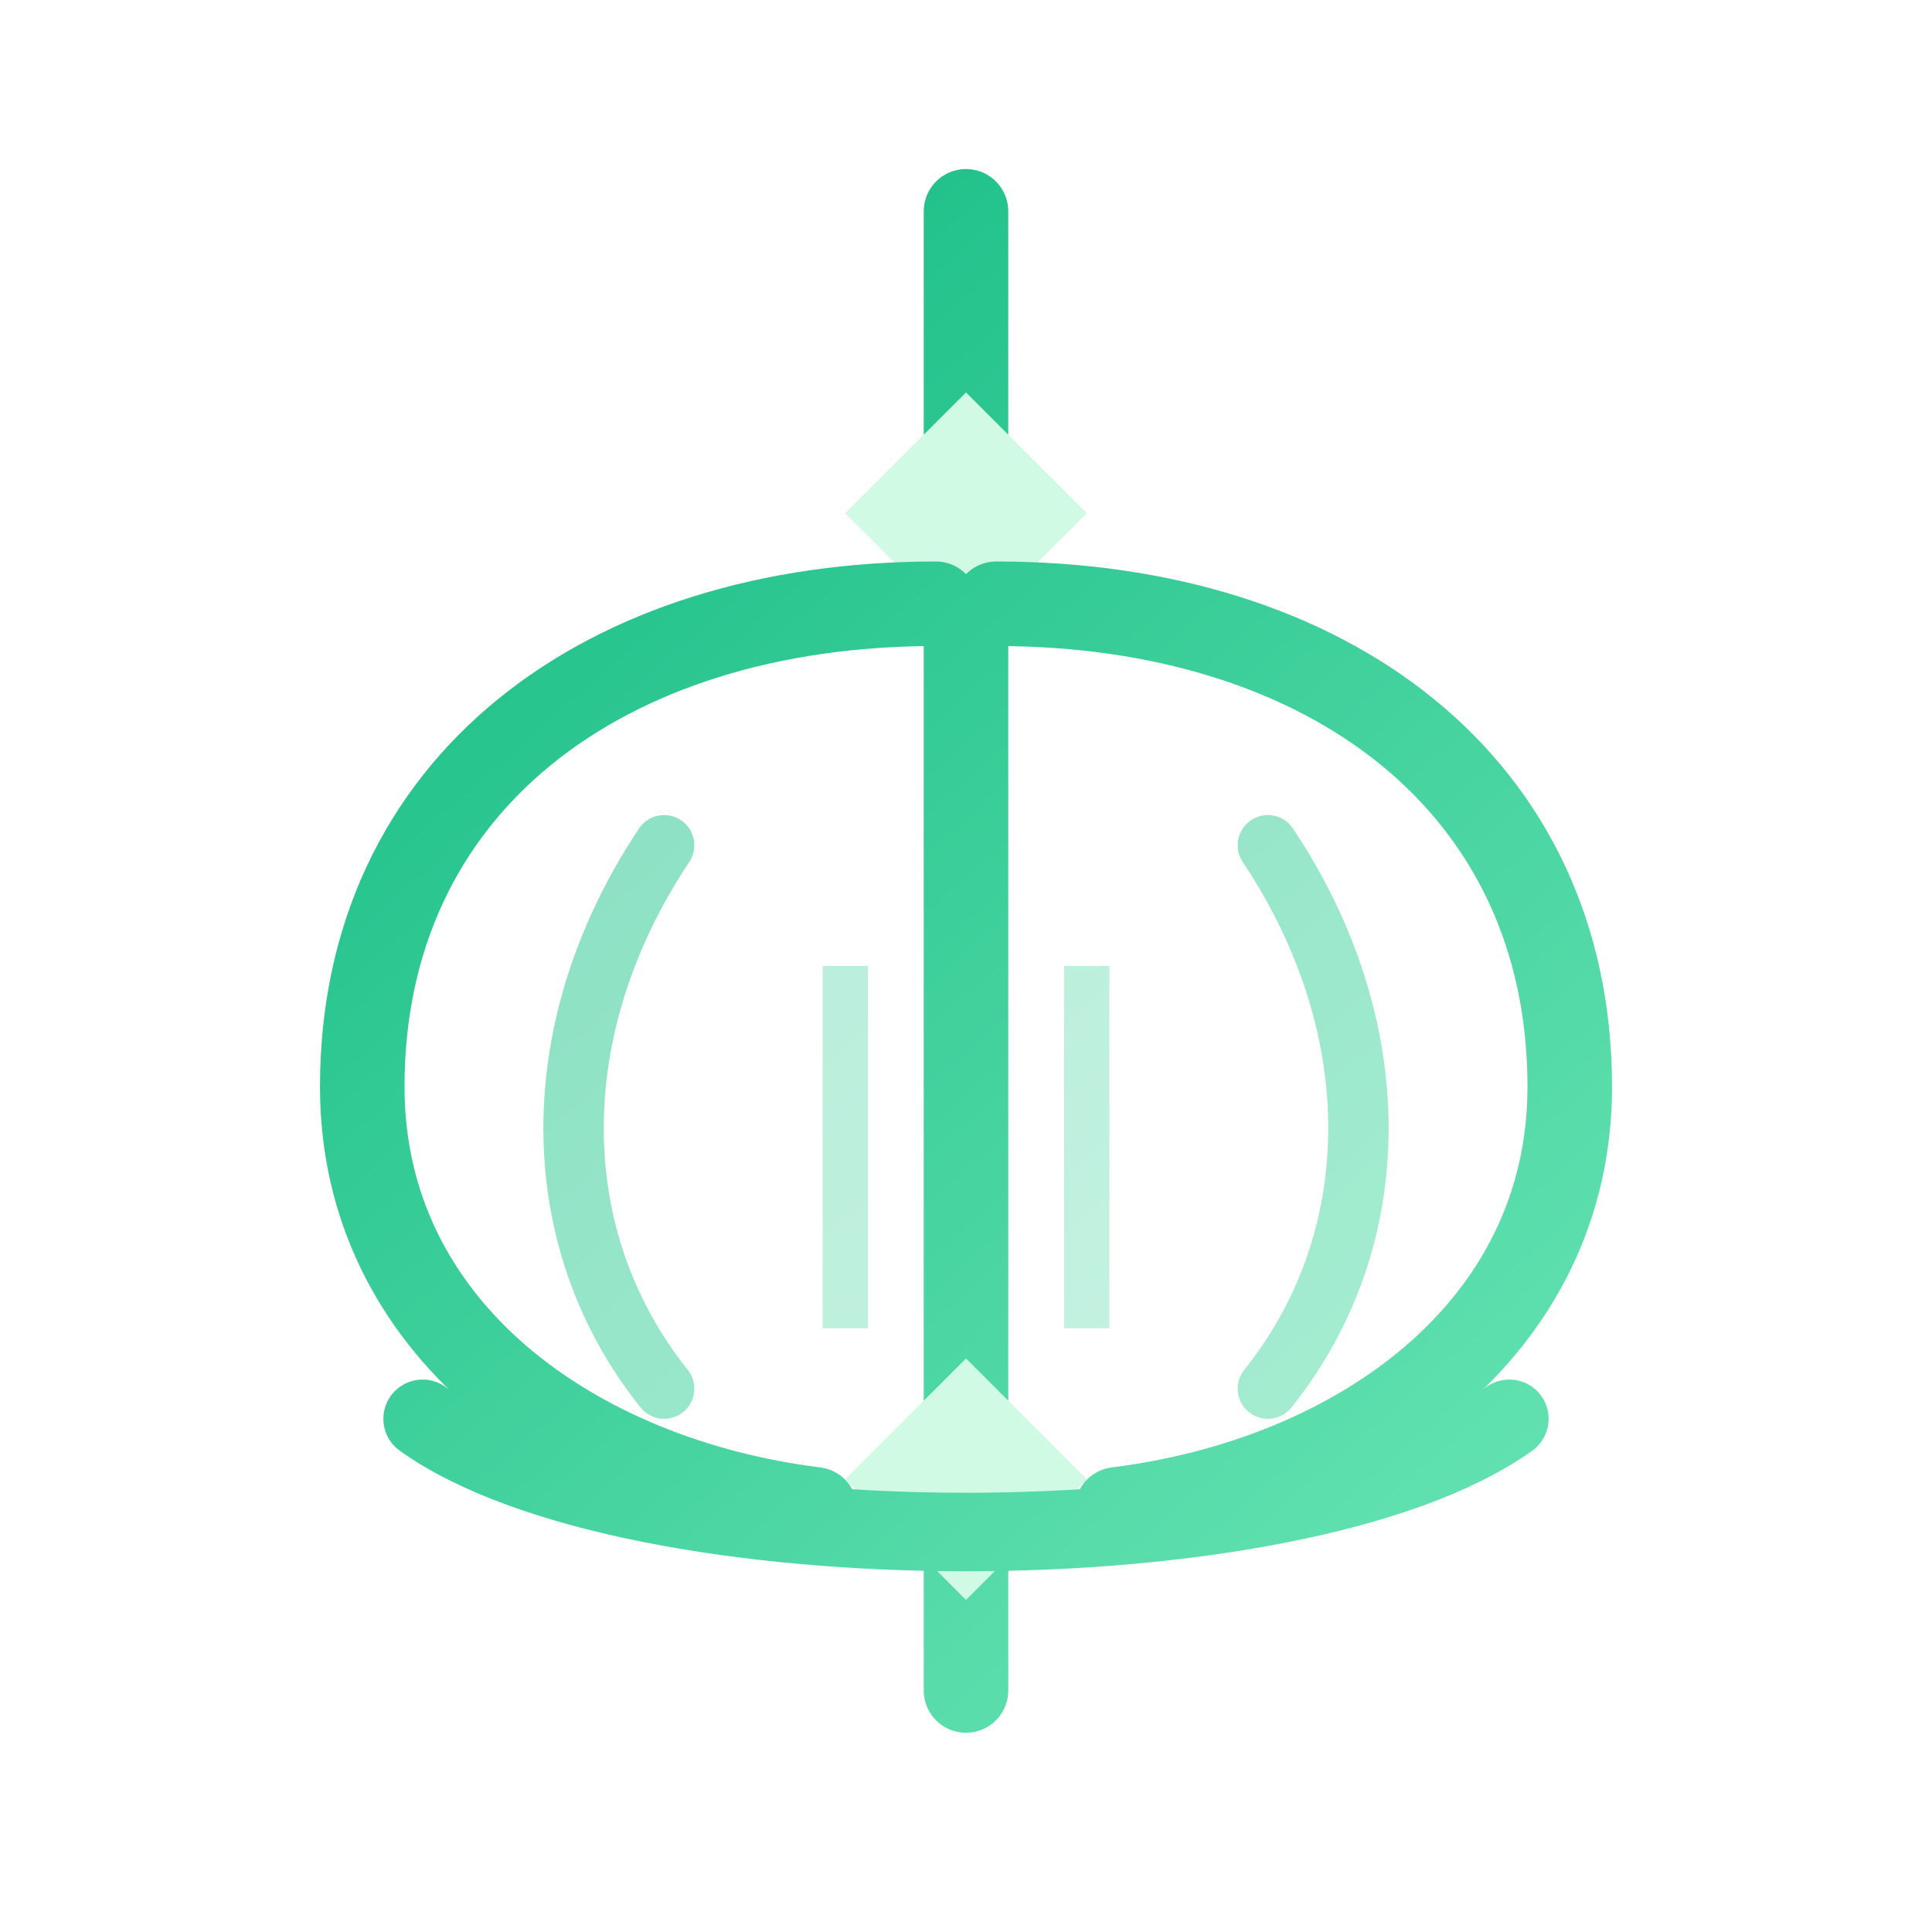
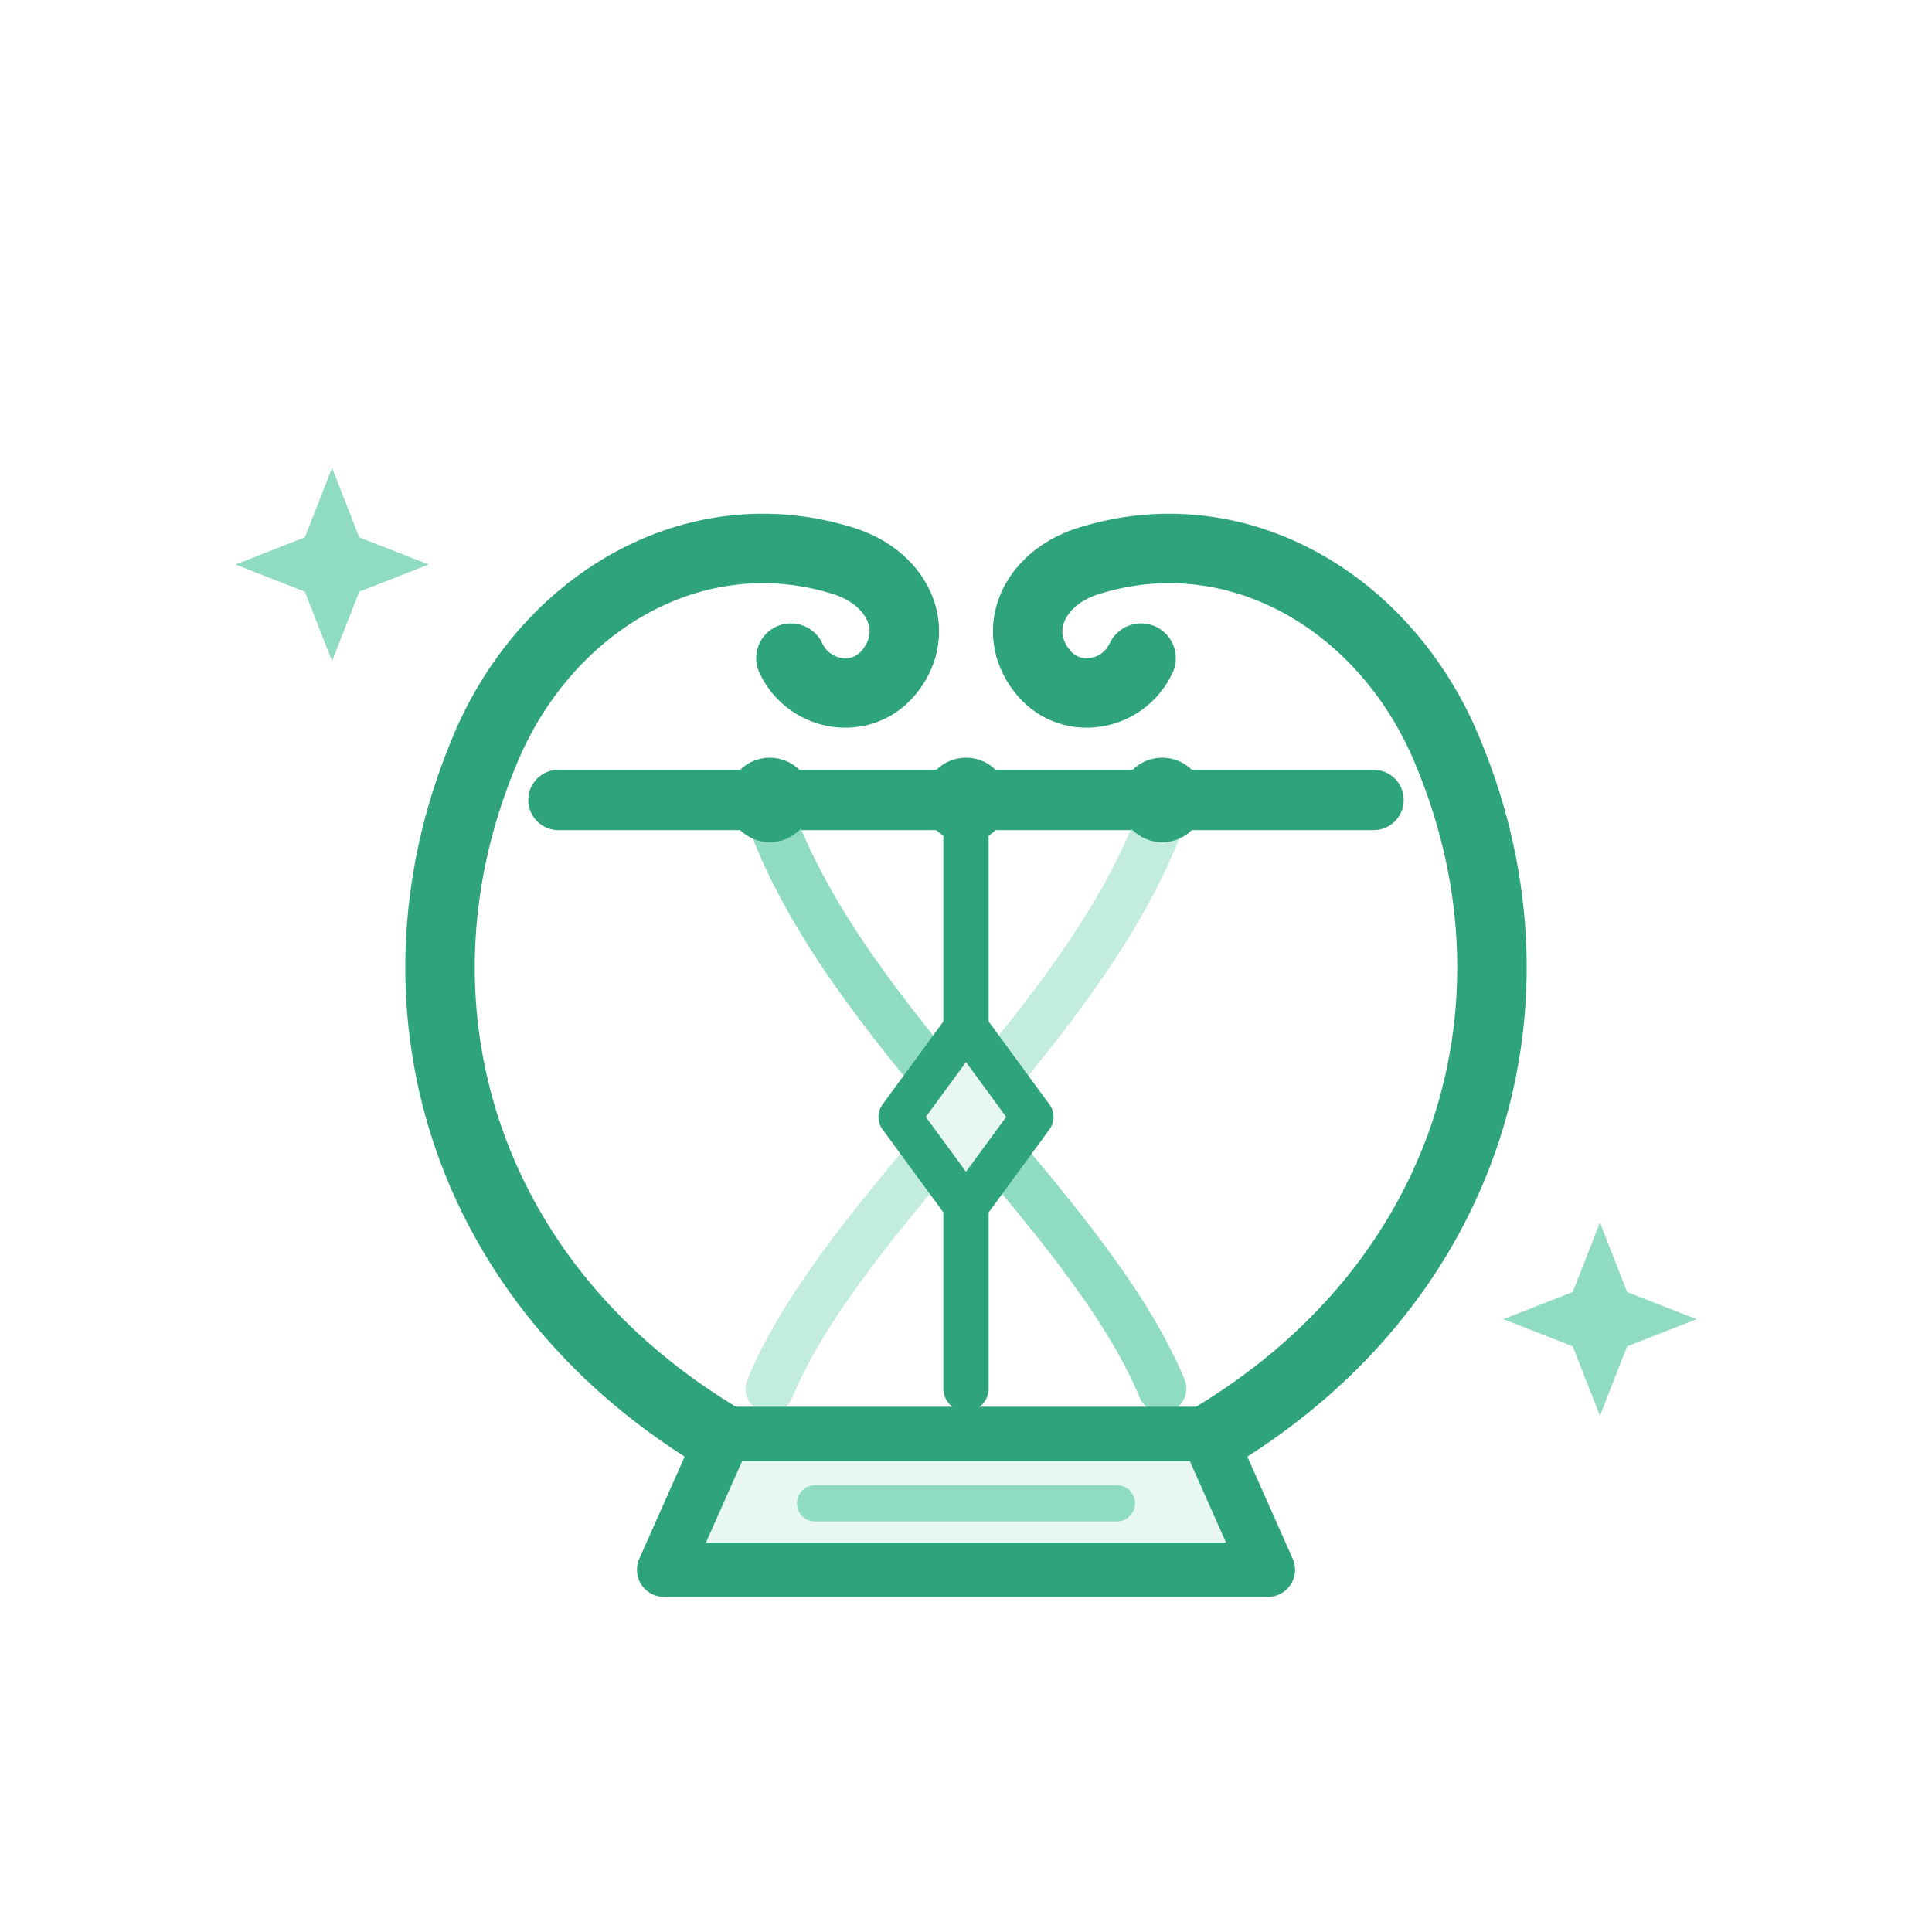
<svg xmlns="http://www.w3.org/2000/svg" viewBox="0 0 64 64">
  <defs>
-     <linearGradient id="g" x1="10" y1="7" x2="54" y2="57" gradientUnits="userSpaceOnUse">
-       <stop stop-color="#10B981" />
-       <stop offset="1" stop-color="#6EE7B7" />
+     <linearGradient id="p1" x1="16" y1="14" x2="48" y2="52">
+       <stop stop-color="#8FDCC0" />
+       <stop offset="1" stop-color="#1E7A5A" />
    </linearGradient>
  </defs>
-   <path d="M32 7v49" stroke="url(#g)" stroke-width="2.8" stroke-linecap="round" />
-   <path d="M32 13l4 4-4 4-4-4z" fill="#D1FAE5" />
-   <path d="M32 45l4 4-4 4-4-4z" fill="#D1FAE5" />
-   <path d="M31 20C20 20 12 26 12 36c0 8 7 13 15 14" fill="none" stroke="url(#g)" stroke-width="2.8" stroke-linecap="round" />
-   <path d="M33 20c11 0 19 6 19 16 0 8-7 13-15 14" fill="none" stroke="url(#g)" stroke-width="2.8" stroke-linecap="round" />
-   <path d="M14 47c7 5 29 5 36 0" fill="none" stroke="url(#g)" stroke-width="2.6" stroke-linecap="round" />
-   <path d="M22 28c-4 6-4 13 0 18M42 28c4 6 4 13 0 18" fill="none" stroke="url(#g)" stroke-width="2" opacity=".55" stroke-linecap="round" />
-   <path d="M28 32v12M36 32v12" stroke="url(#g)" stroke-width="1.5" opacity=".35" />
+   <path d="M24.5 48 C 15.5 43, 12.5 33.5, 16 25 C 18 20, 23 17, 28 18.6 C 29.8 19.2, 30.5 20.9, 29.5 22.2 C 28.6 23.4, 26.8 23.1, 26.2 21.8" fill="none" stroke="#2FA37A" stroke-width="2.3" stroke-linecap="round" />
+   <path d="M39.5 48 C 48.5 43, 51.5 33.5, 48 25 C 46 20, 41 17, 36 18.6 C 34.2 19.2, 33.5 20.9, 34.5 22.2 C 35.4 23.4, 37.2 23.1, 37.8 21.8" fill="none" stroke="#2FA37A" stroke-width="2.3" stroke-linecap="round" />
+   <path d="M18.5 26.5 H45.5" stroke="#2FA37A" stroke-width="2" stroke-linecap="round" />
+   <path d="M32 27 V46" stroke="#2FA37A" stroke-width="1.5" stroke-linecap="round" />
+   <path d="M25.5 27 C 28 34, 36 40, 38.5 46" fill="none" stroke="url(#p1)" stroke-width="1.6" stroke-linecap="round" />
+   <path d="M38.5 27 C 36 34, 28 40, 25.5 46" fill="none" stroke="url(#p1)" stroke-width="1.6" stroke-linecap="round" opacity="0.55" />
+   <circle cx="25.5" cy="26.5" r="1.4" fill="#2FA37A" />
+   <circle cx="32" cy="26.5" r="1.4" fill="#2FA37A" />
+   <circle cx="38.5" cy="26.5" r="1.4" fill="#2FA37A" />
+   <path d="M32 34 L34.2 37 L32 40 L29.8 37 Z" fill="#E8F7F1" stroke="#2FA37A" stroke-width="1.4" stroke-linejoin="round" />
+   <path d="M24 47.5 H40 L42 52 H22 Z" fill="#E8F7F1" stroke="#2FA37A" stroke-width="1.8" stroke-linejoin="round" />
+   <path d="M27 49.8 H37" stroke="#8FDCC0" stroke-width="1.2" stroke-linecap="round" />
+   <path d="M11 15.5 L11.9 17.8 L14.2 18.7 L11.9 19.6 L11 21.9 L10.1 19.6 L7.8 18.7 L10.1 17.8 Z" fill="#8FDCC0" />
+   <path d="M53 40.5 L53.9 42.8 L56.2 43.7 L53.9 44.6 L53 46.9 L52.1 44.6 L49.8 43.7 L52.1 42.8 Z" fill="#8FDCC0" />
</svg>
